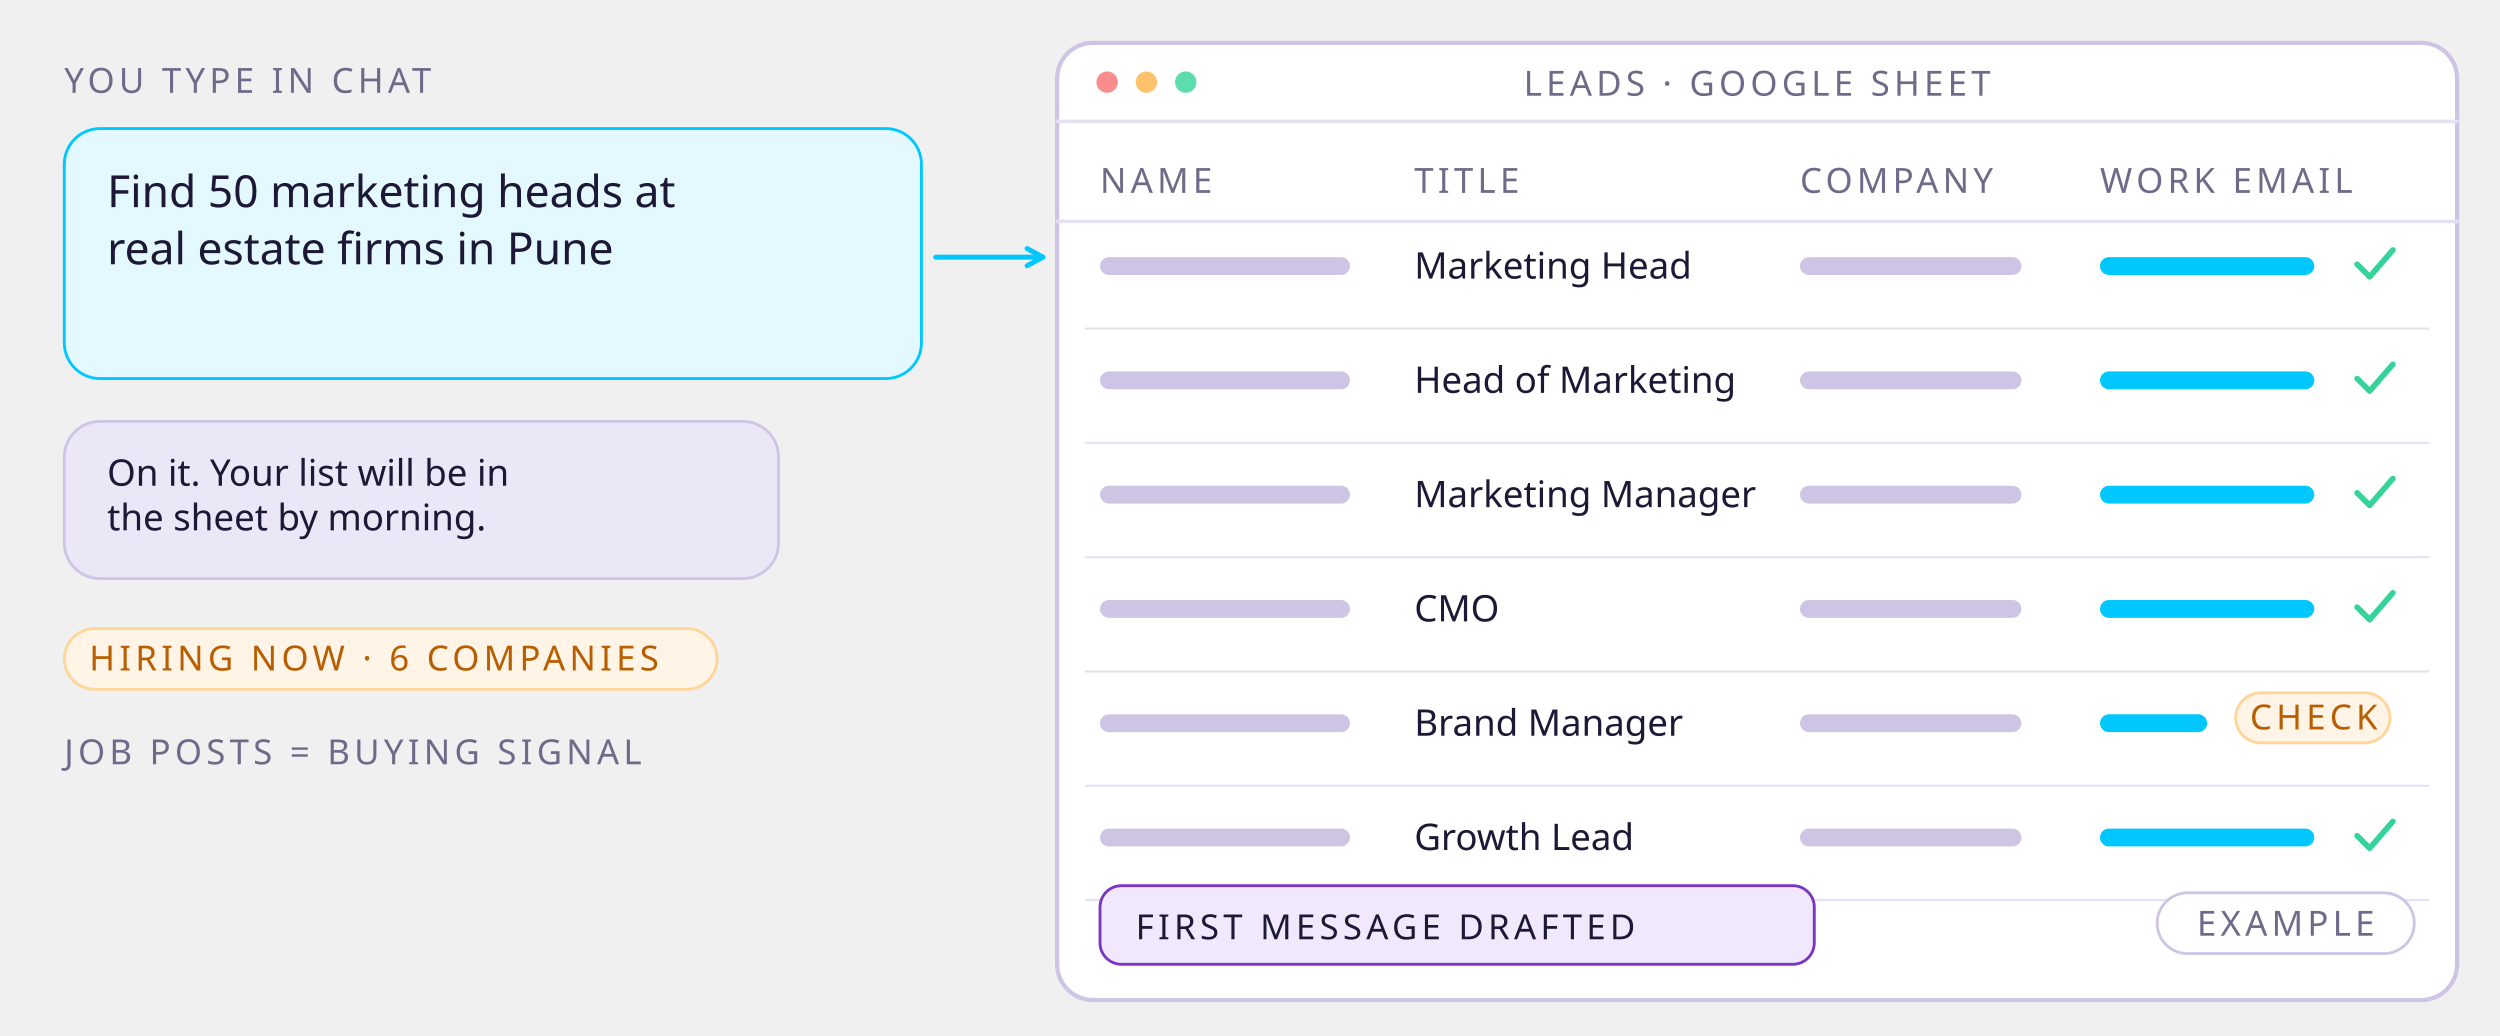
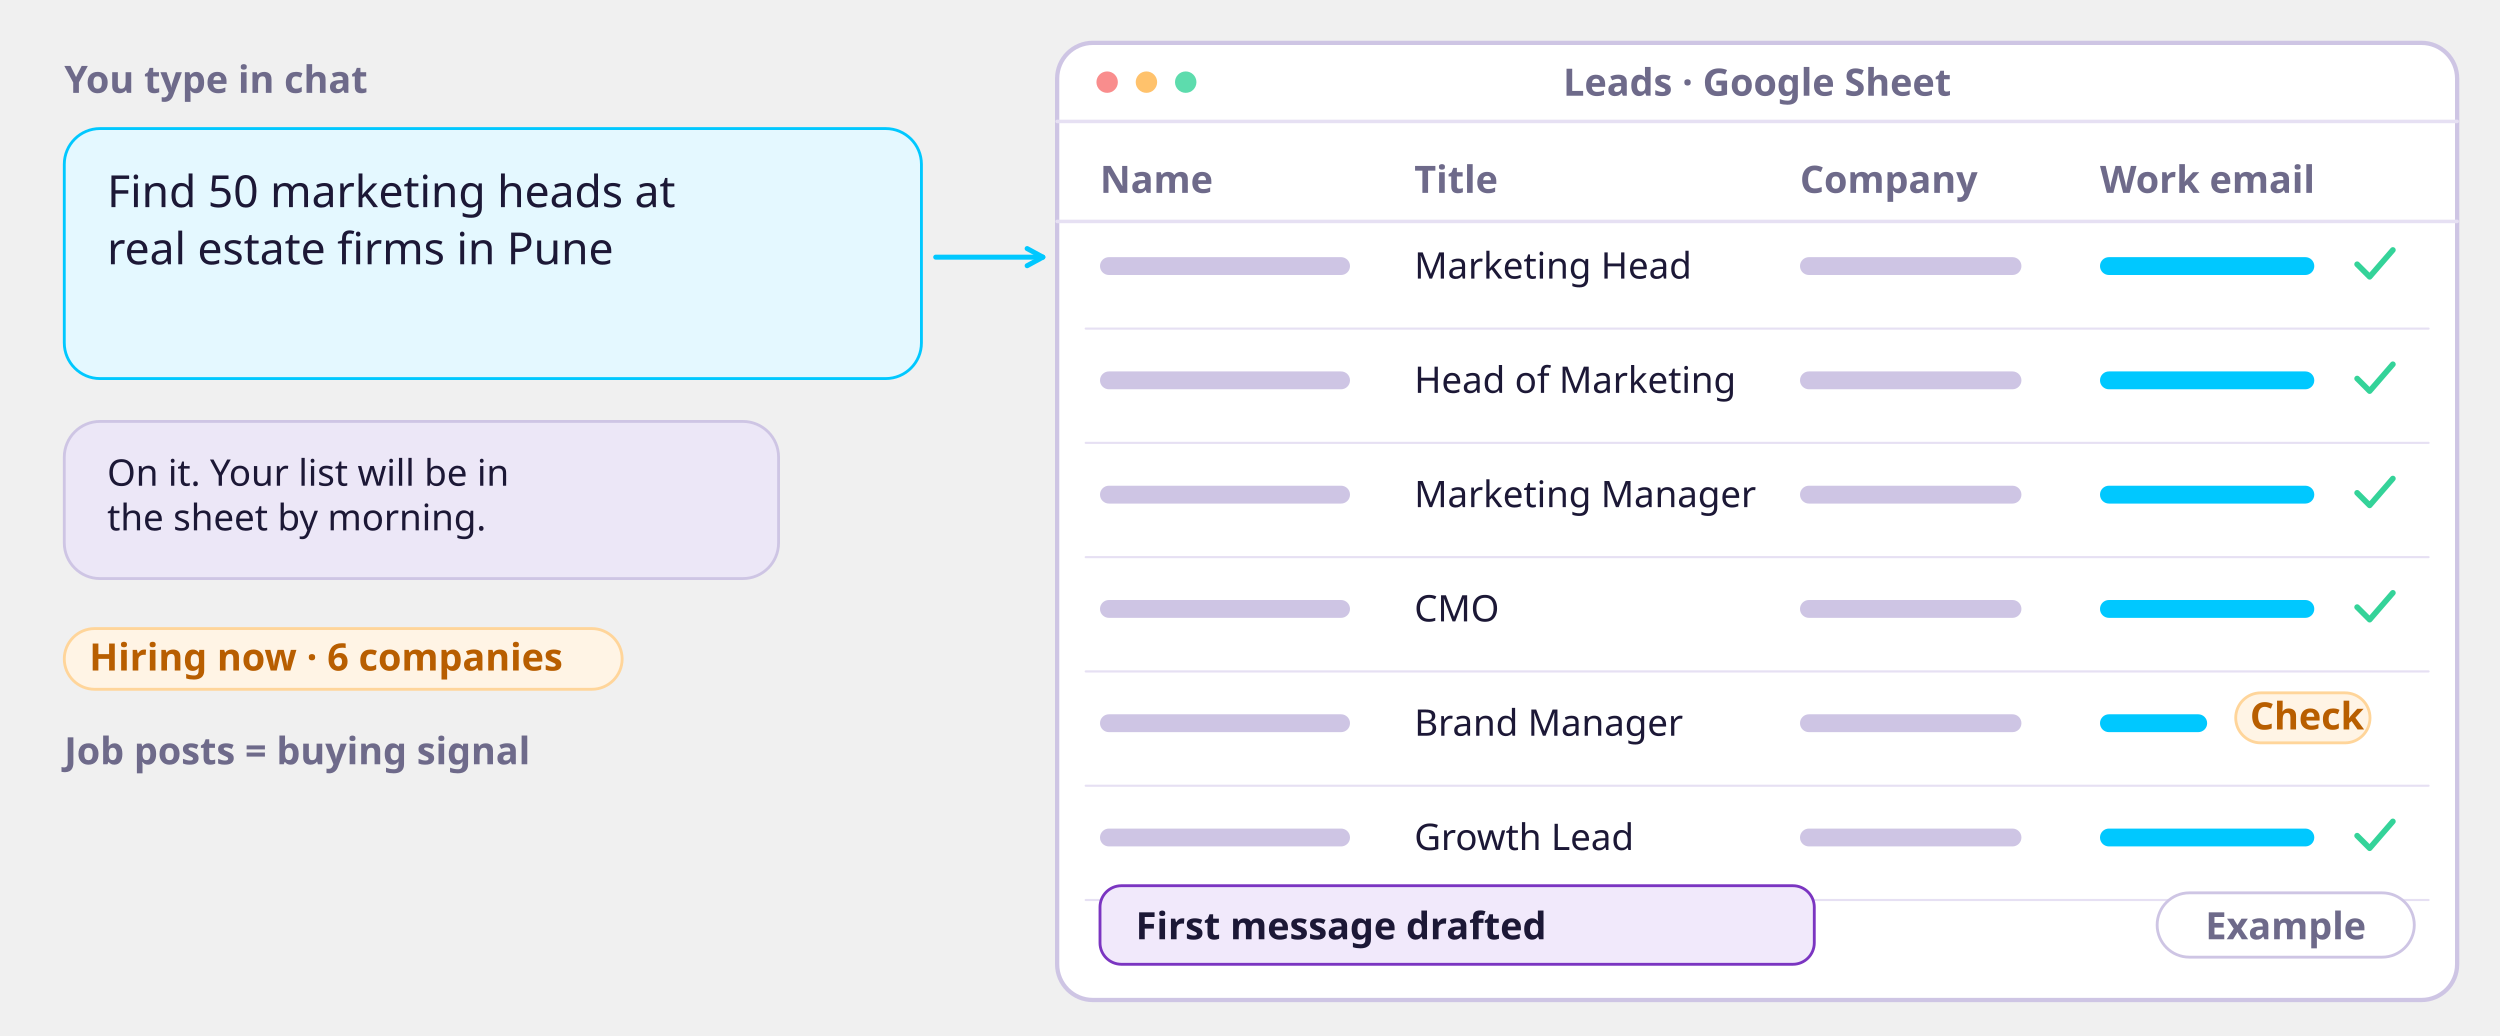
<svg xmlns="http://www.w3.org/2000/svg" viewBox="0 0 700 290" role="img" fill="none">
  <defs />
-   <text x="18" y="26" font-family="JetBrains Mono" font-size="9.72" font-weight="500" fill="#6E6A8A" text-anchor="start" letter-spacing="1.2">YOU TYPE IN CHAT</text>
+   <text x="18" y="26" font-family="DM Sans" font-size="10.58" font-weight="600" fill="#6E6A8A" text-anchor="start">You type in chat</text>
  <rect x="18" y="36" width="240" height="70" rx="10" fill="#E4F8FF" stroke="#00C8FF" stroke-width="0.8" />
  <text x="30" y="58" font-family="DM Sans" font-size="12.42" font-weight="500" fill="#1C1836" text-anchor="start">Find 50 marketing heads at</text>
  <text x="30" y="74" font-family="DM Sans" font-size="12.42" font-weight="500" fill="#1C1836" text-anchor="start">real estate firms in Pune</text>
  <rect x="18" y="118" width="200" height="44" rx="10" fill="#ECE7F7" stroke="#CEC5E4" stroke-width="0.8" />
  <text x="30" y="136.0" font-family="DM Sans" font-size="10.26" font-weight="400" fill="#1C1836" text-anchor="start">On it. Your list will be in</text>
  <text x="30" y="148.5" font-family="DM Sans" font-size="10.26" font-weight="400" fill="#1C1836" text-anchor="start">the sheet by morning.</text>
-   <rect x="18" y="176" width="182.8" height="17" rx="8.5" fill="#FFF4E5" stroke="#FFD59A" stroke-width=".8" />
-   <text x="25" y="187.74" font-family="JetBrains Mono" font-size="9.72" font-weight="500" fill="#B85E00" text-anchor="start" letter-spacing="1.2">HIRING NOW · 6 COMPANIES</text>
-   <text x="18" y="214" font-family="JetBrains Mono" font-size="9.72" font-weight="500" fill="#6E6A8A" text-anchor="start" letter-spacing="1.2">JOB POSTS = BUYING SIGNAL</text>
+   <rect x="18" y="176" width="156.2" height="17" rx="8.5" fill="#FFF4E5" stroke="#FFD59A" stroke-width=".8" />
+   <text x="25" y="187.74" font-family="DM Sans" font-size="10.58" font-weight="600" fill="#B85E00" text-anchor="start">Hiring now · 6 companies</text>
+   <text x="18" y="214" font-family="DM Sans" font-size="10.58" font-weight="600" fill="#6E6A8A" text-anchor="start">Job posts = buying signal</text>
  <line x1="262" y1="72" x2="292" y2="72" stroke="#00C8FF" stroke-width="1.4" stroke-linecap="round" />
  <path d="M287.6 74.4 L292 72 L287.6 69.6" stroke="#00C8FF" stroke-width="1.4" fill="none" stroke-linecap="round" stroke-linejoin="round" />
  <rect x="296" y="12" width="392" height="268" rx="10" fill="#FFFFFF" stroke="#CEC5E4" stroke-width="1.2" />
  <line x1="296" y1="34" x2="688" y2="34" stroke="#E6E0F3" stroke-width="1" stroke-linecap="round" />
  <circle cx="310" cy="23" r="3" fill="#F98D8D" />
  <circle cx="321" cy="23" r="3" fill="#FFC26C" />
  <circle cx="332" cy="23" r="3" fill="#5DDCAD" />
-   <text x="492.0" y="26.8" font-family="JetBrains Mono" font-size="9.72" font-weight="500" fill="#6E6A8A" text-anchor="middle" letter-spacing="1.2">LEADS · GOOGLE SHEET</text>
-   <text x="308" y="54" font-family="JetBrains Mono" font-size="9.72" font-weight="500" fill="#6E6A8A" text-anchor="start" letter-spacing="1.2">NAME</text>
-   <text x="396" y="54" font-family="JetBrains Mono" font-size="9.72" font-weight="500" fill="#6E6A8A" text-anchor="start" letter-spacing="1.2">TITLE</text>
-   <text x="504" y="54" font-family="JetBrains Mono" font-size="9.72" font-weight="500" fill="#6E6A8A" text-anchor="start" letter-spacing="1.2">COMPANY</text>
-   <text x="588" y="54" font-family="JetBrains Mono" font-size="9.72" font-weight="500" fill="#6E6A8A" text-anchor="start" letter-spacing="1.2">WORK EMAIL</text>
+   <text x="492.0" y="26.8" font-family="DM Sans" font-size="10.58" font-weight="600" fill="#6E6A8A" text-anchor="middle">Leads · Google Sheet</text>
+   <text x="308" y="54" font-family="DM Sans" font-size="10.58" font-weight="600" fill="#6E6A8A" text-anchor="start">Name</text>
+   <text x="396" y="54" font-family="DM Sans" font-size="10.58" font-weight="600" fill="#6E6A8A" text-anchor="start">Title</text>
+   <text x="504" y="54" font-family="DM Sans" font-size="10.58" font-weight="600" fill="#6E6A8A" text-anchor="start">Company</text>
+   <text x="588" y="54" font-family="DM Sans" font-size="10.58" font-weight="600" fill="#6E6A8A" text-anchor="start">Work email</text>
  <line x1="296" y1="62" x2="688" y2="62" stroke="#E6E0F3" stroke-width="1" stroke-linecap="round" />
  <rect x="308" y="72" width="70" height="5" rx="2.5" fill="#CEC5E4" />
  <text x="396" y="78" font-family="DM Sans" font-size="10.26" font-weight="400" fill="#1C1836" text-anchor="start">Marketing Head</text>
  <rect x="504" y="72" width="62" height="5" rx="2.5" fill="#CEC5E4" />
  <rect x="588" y="72" width="60" height="5" rx="2.5" fill="#00C8FF" />
  <path d="M660 74.0 l3.5 3.5 l6.5 -7.5" stroke="#34D399" stroke-width="1.6" fill="none" stroke-linecap="round" stroke-linejoin="round" />
  <line x1="304" y1="92" x2="680" y2="92" stroke="#E6E0F3" stroke-width="0.6" stroke-linecap="round" />
  <rect x="308" y="104" width="70" height="5" rx="2.5" fill="#CEC5E4" />
  <text x="396" y="110" font-family="DM Sans" font-size="10.26" font-weight="400" fill="#1C1836" text-anchor="start">Head of Marketing</text>
  <rect x="504" y="104" width="62" height="5" rx="2.5" fill="#CEC5E4" />
  <rect x="588" y="104" width="60" height="5" rx="2.5" fill="#00C8FF" />
  <path d="M660 106.0 l3.5 3.5 l6.5 -7.5" stroke="#34D399" stroke-width="1.6" fill="none" stroke-linecap="round" stroke-linejoin="round" />
  <line x1="304" y1="124" x2="680" y2="124" stroke="#E6E0F3" stroke-width="0.6" stroke-linecap="round" />
  <rect x="308" y="136" width="70" height="5" rx="2.5" fill="#CEC5E4" />
  <text x="396" y="142" font-family="DM Sans" font-size="10.26" font-weight="400" fill="#1C1836" text-anchor="start">Marketing Manager</text>
  <rect x="504" y="136" width="62" height="5" rx="2.5" fill="#CEC5E4" />
  <rect x="588" y="136" width="60" height="5" rx="2.5" fill="#00C8FF" />
  <path d="M660 138.0 l3.5 3.5 l6.5 -7.5" stroke="#34D399" stroke-width="1.6" fill="none" stroke-linecap="round" stroke-linejoin="round" />
  <line x1="304" y1="156" x2="680" y2="156" stroke="#E6E0F3" stroke-width="0.6" stroke-linecap="round" />
  <rect x="308" y="168" width="70" height="5" rx="2.5" fill="#CEC5E4" />
  <text x="396" y="174" font-family="DM Sans" font-size="10.26" font-weight="400" fill="#1C1836" text-anchor="start">CMO</text>
  <rect x="504" y="168" width="62" height="5" rx="2.5" fill="#CEC5E4" />
  <rect x="588" y="168" width="60" height="5" rx="2.5" fill="#00C8FF" />
  <path d="M660 170.0 l3.5 3.5 l6.5 -7.5" stroke="#34D399" stroke-width="1.6" fill="none" stroke-linecap="round" stroke-linejoin="round" />
  <line x1="304" y1="188" x2="680" y2="188" stroke="#E6E0F3" stroke-width="0.6" stroke-linecap="round" />
  <rect x="308" y="200" width="70" height="5" rx="2.5" fill="#CEC5E4" />
  <text x="396" y="206" font-family="DM Sans" font-size="10.26" font-weight="400" fill="#1C1836" text-anchor="start">Brand Manager</text>
  <rect x="504" y="200" width="62" height="5" rx="2.5" fill="#CEC5E4" />
  <rect x="588" y="200" width="30" height="5" rx="2.5" fill="#00C8FF" />
-   <rect x="626" y="194" width="43.2" height="14" rx="7.0" fill="#FFF4E5" stroke="#FFD59A" stroke-width=".8" />
-   <text x="630" y="204.24" font-family="JetBrains Mono" font-size="9.72" font-weight="500" fill="#B85E00" text-anchor="start" letter-spacing="1.2">CHECK</text>
+   <rect x="626" y="194" width="37.6" height="14" rx="7.0" fill="#FFF4E5" stroke="#FFD59A" stroke-width=".8" />
+   <text x="630" y="204.24" font-family="DM Sans" font-size="10.58" font-weight="600" fill="#B85E00" text-anchor="start">Check</text>
  <line x1="304" y1="220" x2="680" y2="220" stroke="#E6E0F3" stroke-width="0.6" stroke-linecap="round" />
  <rect x="308" y="232" width="70" height="5" rx="2.5" fill="#CEC5E4" />
  <text x="396" y="238" font-family="DM Sans" font-size="10.26" font-weight="400" fill="#1C1836" text-anchor="start">Growth Lead</text>
  <rect x="504" y="232" width="62" height="5" rx="2.5" fill="#CEC5E4" />
  <rect x="588" y="232" width="60" height="5" rx="2.5" fill="#00C8FF" />
  <path d="M660 234.0 l3.5 3.5 l6.5 -7.5" stroke="#34D399" stroke-width="1.6" fill="none" stroke-linecap="round" stroke-linejoin="round" />
  <line x1="304" y1="252" x2="680" y2="252" stroke="#E6E0F3" stroke-width="0.6" stroke-linecap="round" />
  <rect x="308" y="248" width="200" height="22" rx="6" fill="#F1E9FB" stroke="#7B35C1" stroke-width="0.8" />
-   <text x="318" y="263" font-family="JetBrains Mono" font-size="9.72" font-weight="500" fill="#1C1836" text-anchor="start" letter-spacing="1.2">FIRST MESSAGE DRAFTED</text>
-   <rect x="604" y="250" width="72" height="17" rx="8.5" fill="#FFFFFF" stroke="#CEC5E4" stroke-width="0.8" />
-   <text x="640" y="262" font-family="JetBrains Mono" font-size="9.72" font-weight="500" fill="#6E6A8A" text-anchor="middle" letter-spacing="1.2">EXAMPLE</text>
+   <text x="318" y="263" font-family="DM Sans" font-size="10.58" font-weight="600" fill="#1C1836" text-anchor="start">First message drafted</text>
+   <rect x="604" y="250" width="72" height="18" rx="9" fill="#FFFFFF" stroke="#CEC5E4" stroke-width="0.8" />
+   <text x="640" y="263" font-family="DM Sans" font-size="10.58" font-weight="600" fill="#6E6A8A" text-anchor="middle">Example</text>
</svg>
